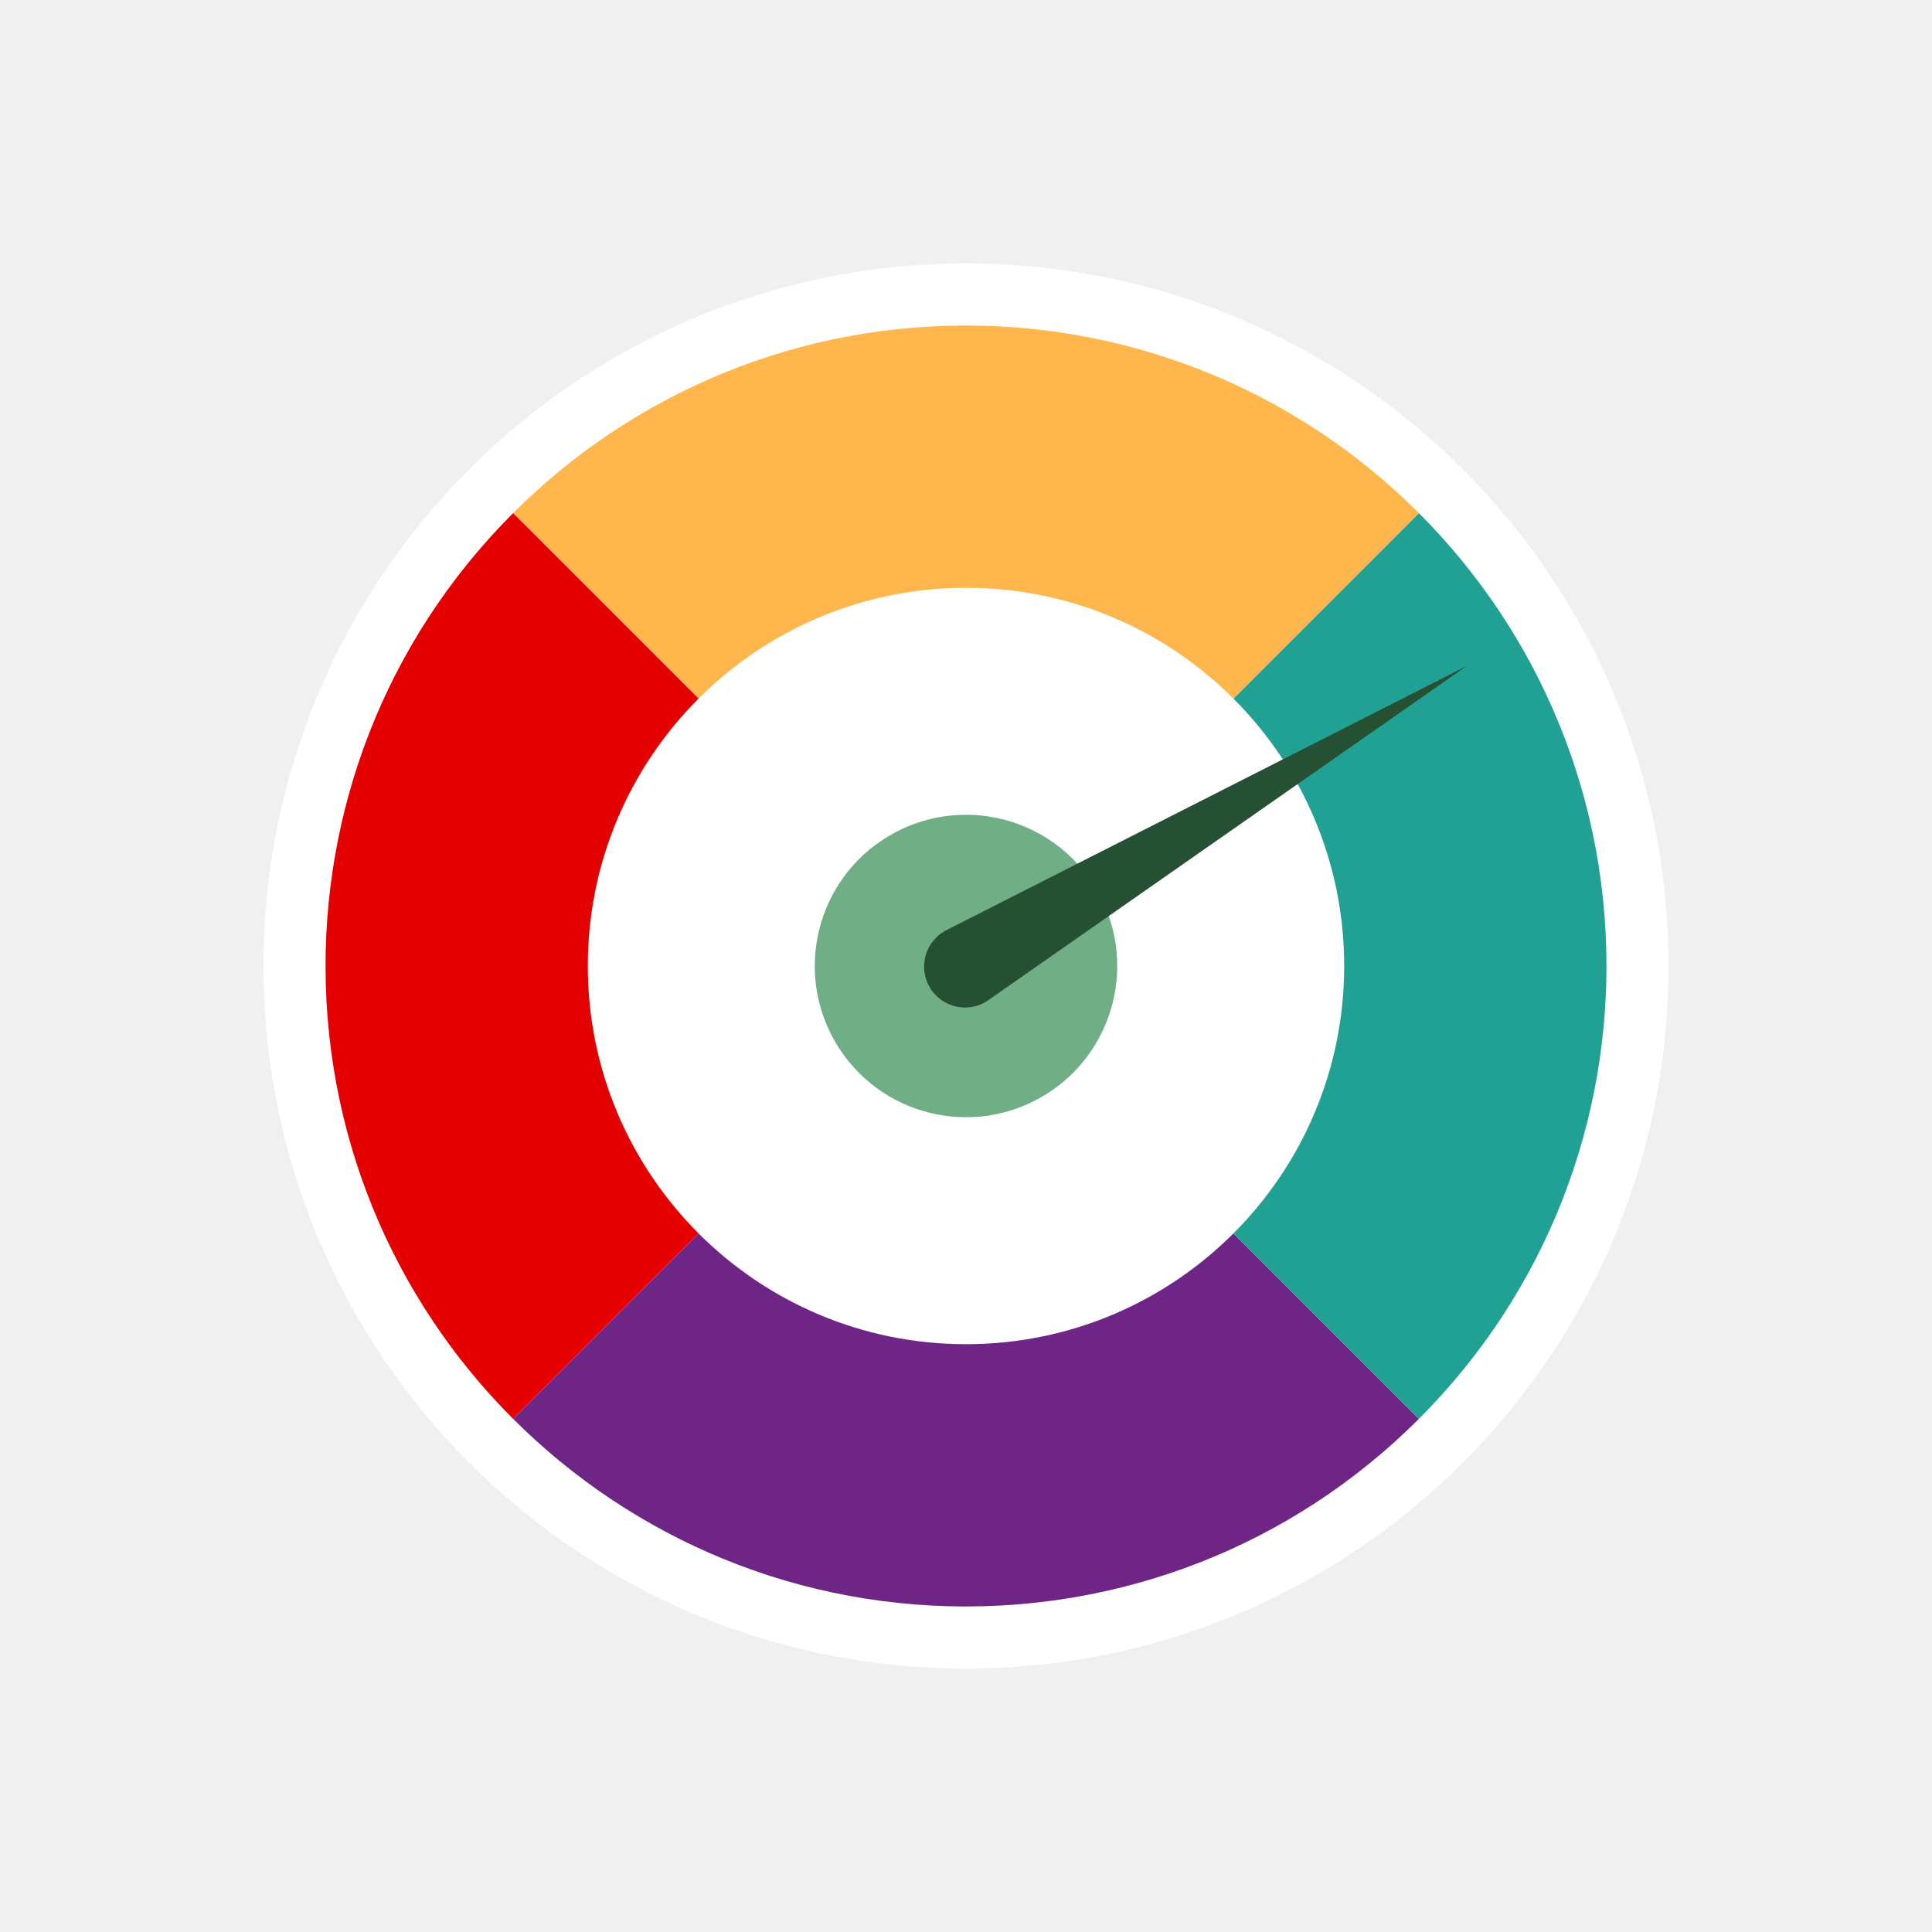
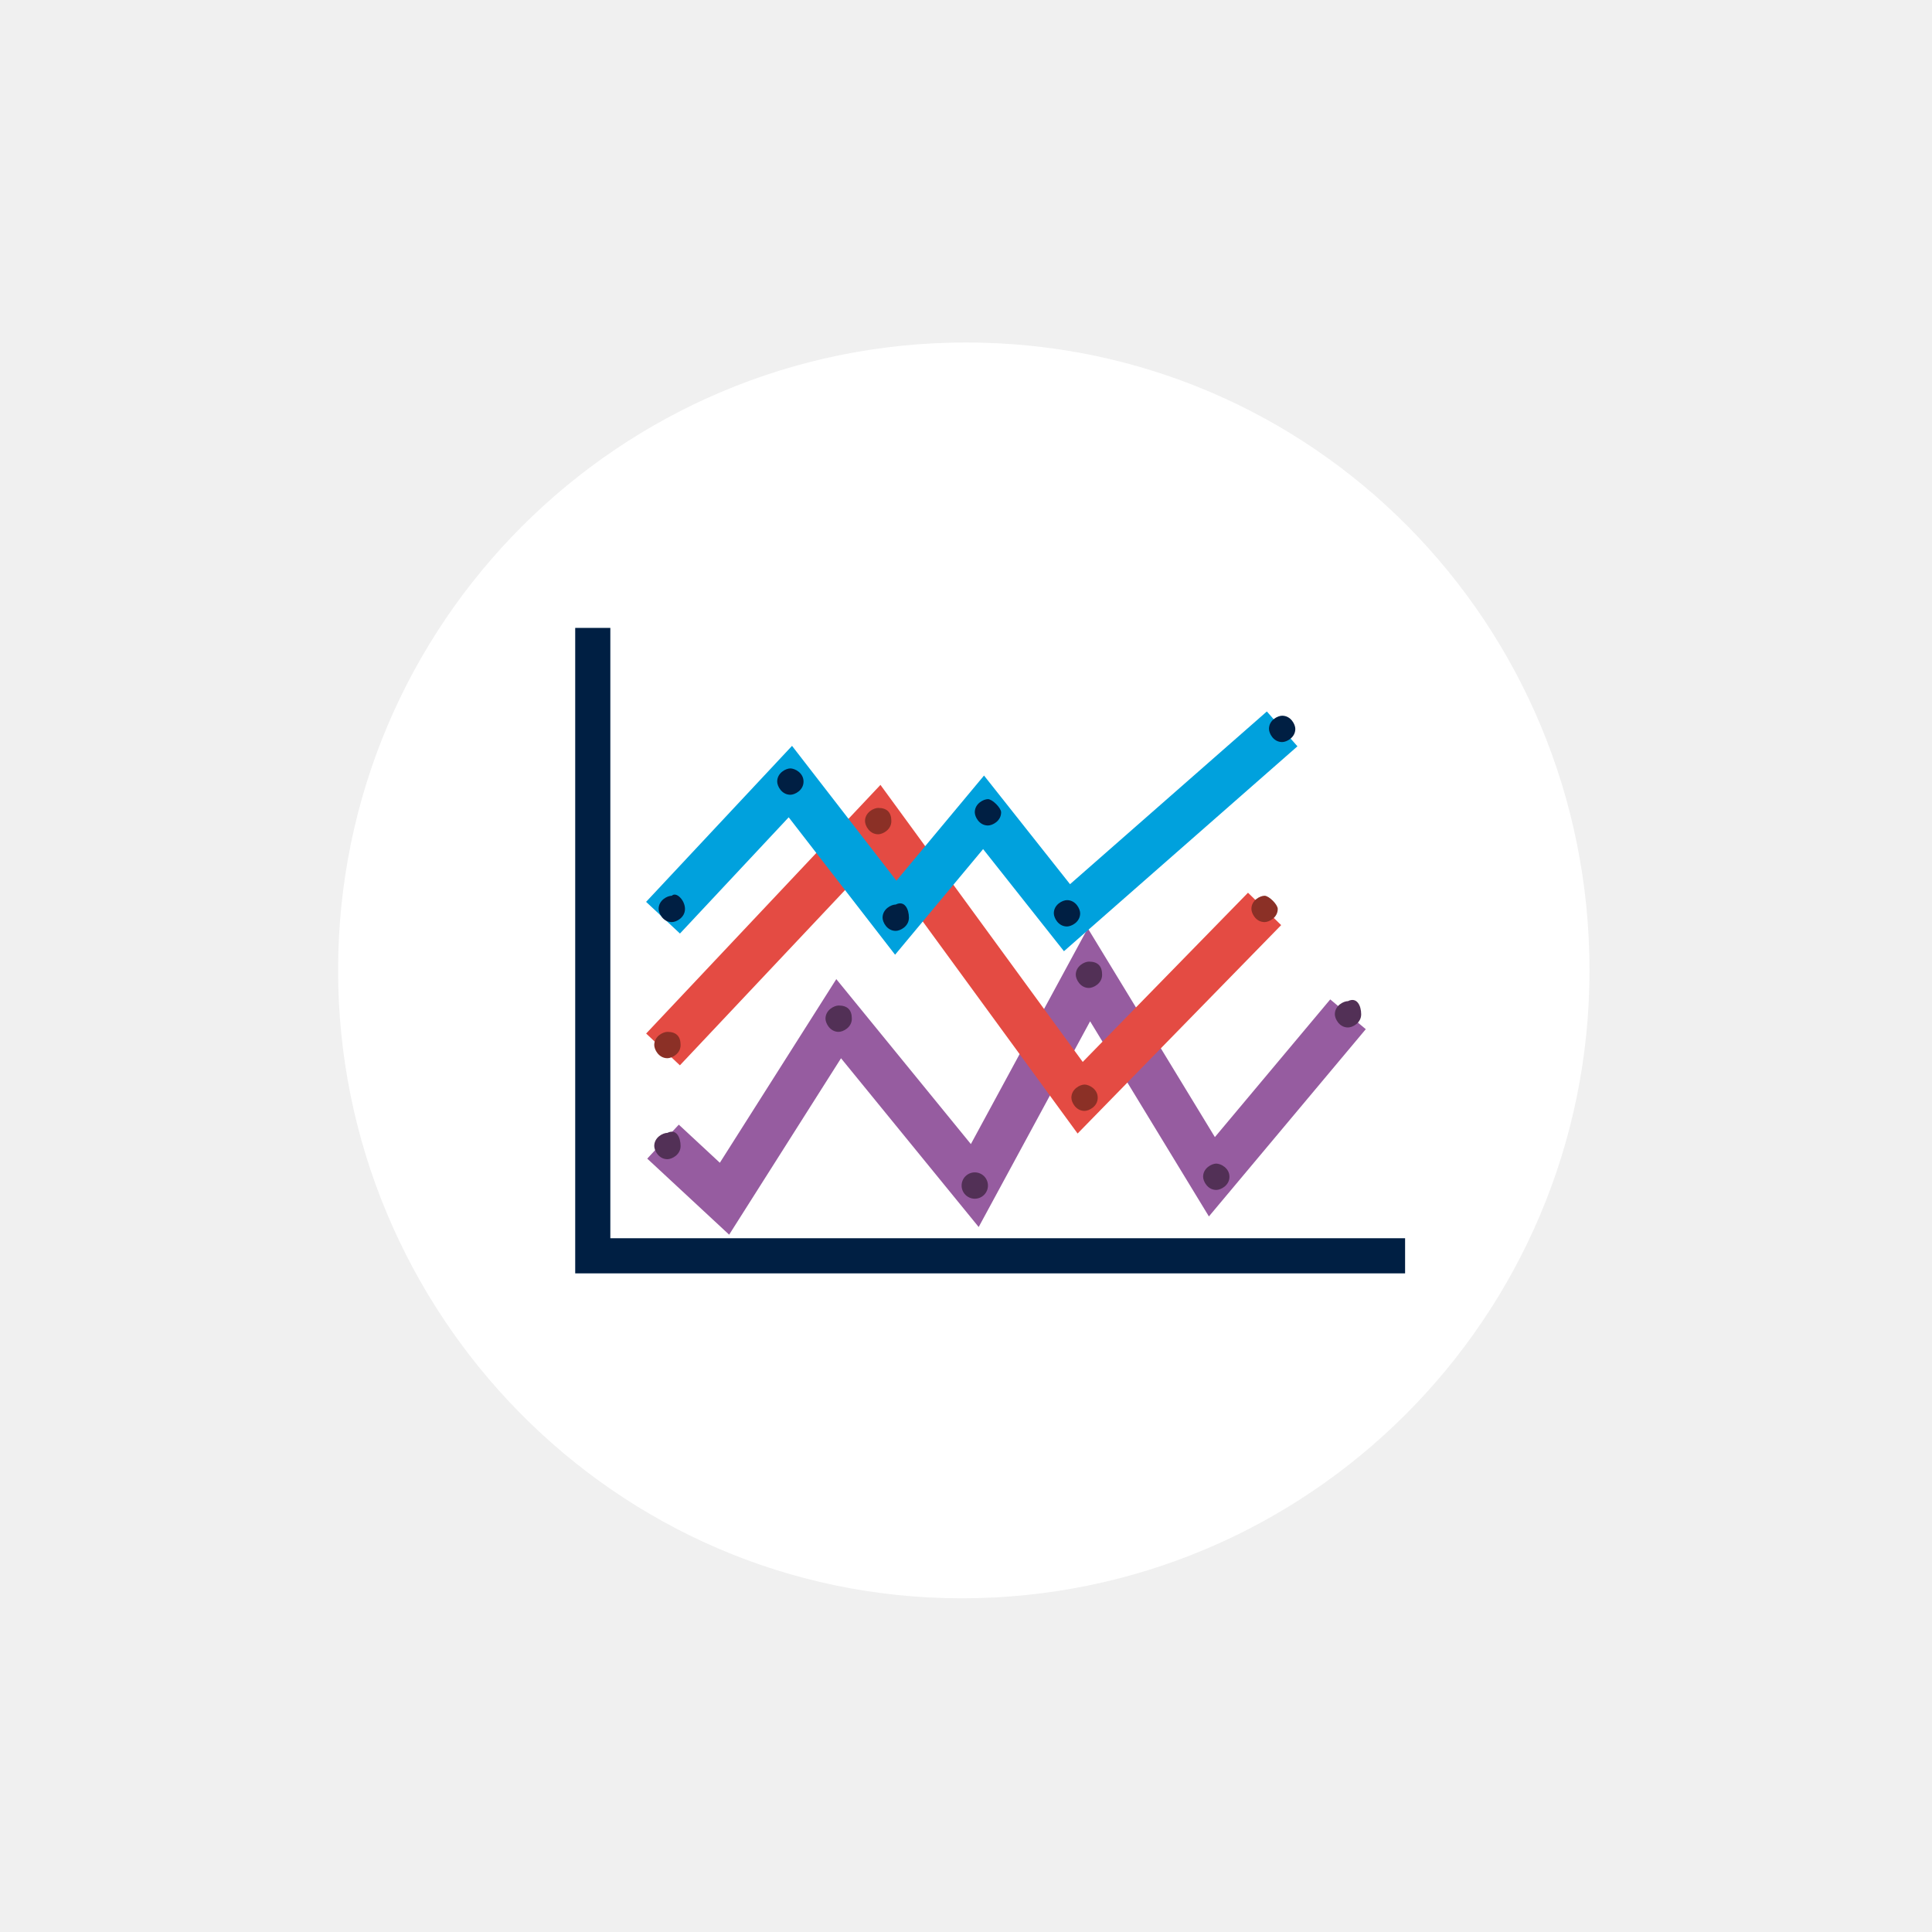
- <svg xmlns="http://www.w3.org/2000/svg" width="44px" height="44px" viewBox="0 0 44 44" version="1.1">
-   <g id="Icon-Figures-selected" stroke="none" stroke-width="1" fill="none" fill-rule="evenodd">
-     <rect id="Rectangle" x="0" y="0" width="44" height="44" />
-     <g id="Group-11" transform="translate(6, 6)">
-       <path d="M32,16 C32,24.837 24.837,32 16,32 C7.163,32 0,24.837 0,16 C0,7.163 7.163,0 16,0 C24.837,0 32,7.163 32,16" id="Fill-47" fill="#FFFFFF" />
-       <path d="M26.056,5.434 C28.847,8.091 30.586,11.842 30.586,16 L16,16 L26.314,5.686 C26.229,5.601 26.143,5.516 26.056,5.434" id="Fill-48" fill="#21A194" />
-       <path d="M15.639,1.418 C19.491,1.323 23.374,2.746 26.314,5.686 L16,16 L16,1.414 C15.879,1.414 15.759,1.415 15.639,1.418" id="Fill-49" fill="#FFB74D" />
-       <path d="M15.639,16.005 C19.491,15.91 23.374,17.332 26.314,20.272 L16,30.586 L16,16 C15.879,16 15.759,16.002 15.639,16.005" id="Fill-49" fill="#6E2585" transform="translate(20.97657, 23.29312) scale(1, -1) translate(-20.97657, -23.29312) " />
-       <path d="M5.434,5.944 C8.091,3.153 11.842,1.414 16,1.414 L16,16 L5.686,5.686 C5.601,5.771 5.517,5.857 5.434,5.944" id="Fill-50" fill="#FFB74D" />
-       <path d="M5.434,20.531 C8.091,17.74 11.842,16 16,16 L16,30.586 L5.686,20.272 C5.601,20.358 5.517,20.444 5.434,20.531" id="Fill-50" fill="#6E2585" transform="translate(10.71693, 23.29312) scale(1, -1) translate(-10.71693, -23.29312) " />
-       <path d="M1.418,16.361 C1.323,12.508 2.746,8.626 5.686,5.686 L16,16 L1.414,16 C1.414,16.121 1.415,16.241 1.418,16.361" id="Fill-51" fill="#E40001" />
-       <path d="M5.944,26.566 C3.153,23.909 1.414,20.158 1.414,16 L16,16 L5.686,26.314 C5.771,26.399 5.857,26.483 5.944,26.566" id="Fill-52" fill="#E40001" />
-       <path d="M30.582,15.639 C30.677,19.492 29.254,23.374 26.314,26.314 L16,16 L30.586,16 C30.586,15.879 30.585,15.759 30.582,15.639" id="Fill-53" fill="#21A194" />
-       <path d="M24.613,16 C24.613,20.757 20.757,24.613 16,24.613 C11.243,24.613 7.387,20.757 7.387,16 C7.387,11.243 11.243,7.387 16,7.387 C20.757,7.387 24.613,11.243 24.613,16" id="Fill-54" fill="#FFFFFF" />
-       <path d="M17.77,18.954 C16.139,19.932 14.023,19.402 13.046,17.77 C12.068,16.138 12.598,14.023 14.23,13.046 C15.861,12.068 17.977,12.598 18.954,14.23 C19.932,15.862 19.402,17.977 17.77,18.954" id="Fill-55" fill="#70AF85" />
-       <path d="M27.399,9.17 L15.555,15.183 C15.074,15.428 14.9,16.029 15.178,16.493 C15.455,16.956 16.068,17.087 16.51,16.777 L27.399,9.17" id="Fill-59" fill="#255033" />
-       <line x1="12.576" y1="26.212" x2="19.491" y2="26.212" id="Fill-60" fill="#2E2E2E" />
+ <svg xmlns="http://www.w3.org/2000/svg" version="1.1" id="Calque_1" x="0px" y="0px" viewBox="0 0 44 44" style="enable-background:new 0 0 44 44;" xml:space="preserve">
+   <style type="text/css">
+ 	.st0{display:none;}
+ 	.st1{display:inline;fill:none;}
+ 	.st2{display:inline;}
+ 	.st3{fill-rule:evenodd;clip-rule:evenodd;fill:#4878C0;stroke:#FFFFFF;}
+ 	.st4{fill-rule:evenodd;clip-rule:evenodd;fill:#FFFFFF;}
+ 	.st5{fill-rule:evenodd;clip-rule:evenodd;fill:#0098E9;stroke:#FFFFFF;}
+ 	.st6{fill-rule:evenodd;clip-rule:evenodd;fill:#0098E9;}
+ 	.st7{fill:none;}
+ 	.st8{fill:#FFFFFF;}
+ 	.st9{fill:#001F43;}
+ 	.st10{fill:none;stroke:#965CA0;stroke-width:1.056;stroke-miterlimit:10;}
+ 	.st11{fill:#523056;}
+ 	.st12{fill:none;stroke:#E44B43;stroke-width:1.056;stroke-miterlimit:10;}
+ 	.st13{fill:#8B3026;}
+ 	.st14{fill:none;stroke:#00A1DD;stroke-width:1.056;stroke-miterlimit:10;}
+ </style>
+   <g id="Icon-Figures-default" class="st0">
+     <rect id="Rectangle" class="st1" width="44" height="44" />
+     <g id="Group" transform="translate(7.413673, 7.41353)" class="st2">
+       <path id="Combined-Shape" class="st3" d="M24.9,4.3L24.6,4c2.8,2.7,4.5,6.4,4.5,10.6v-0.4c0.1,3.9-1.3,7.7-4.3,10.7L14.6,14.6    L24.9,4.3z" />
+       <path id="Combined-Shape_1_" class="st3" d="M4.3,4.3L4,4.5C6.7,1.7,10.4,0,14.6,0h-0.4c3.9-0.1,7.7,1.3,10.7,4.3L14.6,14.6    L4.3,4.3z" />
+       <path id="Combined-Shape_2_" class="st3" d="M14.6,29.2c-0.1,0-0.2,0-0.4,0h0.1c-4.1-0.1-7.7-1.8-10.3-4.5L4.3,25l10.3-10.3    L24.9,25c-2.9,2.9-6.8,4.4-10.7,4.3L14.6,29.2L14.6,29.2z" />
+       <path id="Combined-Shape_3_" class="st3" d="M4.3,4.3l10.3,10.3L4.3,24.9l0,0H4.2C1.6,22.3,0,18.6,0,14.6V15    C-0.1,11.1,1.3,7.2,4.3,4.3z" />
+       <path id="Fill-54" class="st4" d="M23.2,14.6c0,4.8-3.9,8.6-8.6,8.6S6,19.3,6,14.6C6,9.8,9.8,6,14.6,6S23.2,9.8,23.2,14.6" />
+       <path id="Fill-55" class="st5" d="M16.4,17.5c-1.6,1-3.7,0.4-4.7-1.2s-0.4-3.7,1.2-4.7s3.7-0.4,4.7,1.2    C18.5,14.4,18,16.6,16.4,17.5" />
+       <path id="Fill-59" class="st6" d="M26,7.8l-11.8,6c-0.5,0.2-0.7,0.8-0.4,1.3s0.9,0.6,1.3,0.3L26,7.8" />
+       <line id="Fill-60" class="st7" x1="11.2" y1="24.8" x2="18.1" y2="24.8" />
+     </g>
+   </g>
+   <g>
+     <g>
+       <path class="st8" d="M36.2,22.1c0,7.9-6.4,14.3-14.3,14.3S7.7,29.9,7.7,22.1c0-7.9,6.4-14.3,14.3-14.3S36.2,14.2,36.2,22.1z" />
+     </g>
+     <g>
+       <polygon class="st9" points="13.9,28.2 13.9,14.3 13.1,14.3 13.1,29 32,29 32,28.2   " />
+       <g>
+         <polyline class="st10" points="15.1,26 16.5,27.3 19.1,23.2 22.2,27 24.8,22.2 27.6,26.8 30.7,23.1    " />
+         <path class="st11" d="M25.1,22.2c0,0.2-0.2,0.3-0.3,0.3c-0.2,0-0.3-0.2-0.3-0.3c0-0.2,0.2-0.3,0.3-0.3C25,21.9,25.1,22,25.1,22.2     z" />
+         <path class="st11" d="M15.5,26.1c0,0.2-0.2,0.3-0.3,0.3c-0.2,0-0.3-0.2-0.3-0.3c0-0.2,0.2-0.3,0.3-0.3     C15.4,25.7,15.5,25.9,15.5,26.1z" />
+         <circle class="st11" cx="22.2" cy="27" r="0.3" />
+         <path class="st11" d="M28,26.8c0,0.2-0.2,0.3-0.3,0.3c-0.2,0-0.3-0.2-0.3-0.3c0-0.2,0.2-0.3,0.3-0.3C27.8,26.5,28,26.6,28,26.8z" />
+         <path class="st11" d="M31,23.1c0,0.2-0.2,0.3-0.3,0.3c-0.2,0-0.3-0.2-0.3-0.3c0-0.2,0.2-0.3,0.3-0.3C30.9,22.7,31,22.9,31,23.1z" />
+         <path class="st11" d="M19.4,23.2c0,0.2-0.2,0.3-0.3,0.3c-0.2,0-0.3-0.2-0.3-0.3c0-0.2,0.2-0.3,0.3-0.3     C19.3,22.9,19.4,23,19.4,23.2z" />
+       </g>
+       <g>
+         <polyline class="st12" points="15.1,23.9 20,18.7 24.6,25 28.8,20.7    " />
+         <path class="st13" d="M15.5,23.8c0,0.2-0.2,0.3-0.3,0.3c-0.2,0-0.3-0.2-0.3-0.3c0-0.2,0.2-0.3,0.3-0.3     C15.4,23.5,15.5,23.6,15.5,23.8z" />
+         <path class="st13" d="M20.3,18.7c0,0.2-0.2,0.3-0.3,0.3c-0.2,0-0.3-0.2-0.3-0.3c0-0.2,0.2-0.3,0.3-0.3     C20.2,18.4,20.3,18.5,20.3,18.7z" />
+         <path class="st13" d="M25,25c0,0.2-0.2,0.3-0.3,0.3c-0.2,0-0.3-0.2-0.3-0.3c0-0.2,0.2-0.3,0.3-0.3C24.8,24.7,25,24.8,25,25z" />
+         <path class="st13" d="M29.1,20.7c0,0.2-0.2,0.3-0.3,0.3c-0.2,0-0.3-0.2-0.3-0.3c0-0.2,0.2-0.3,0.3-0.3     C28.9,20.4,29.1,20.6,29.1,20.7z" />
+       </g>
+       <g>
+         <polyline class="st14" points="15.1,20.9 18,17.8 20.4,20.9 22.4,18.5 24.3,20.9 29.2,16.6    " />
+         <path class="st9" d="M15.6,20.7c0,0.2-0.2,0.3-0.3,0.3c-0.2,0-0.3-0.2-0.3-0.3c0-0.2,0.2-0.3,0.3-0.3     C15.4,20.3,15.6,20.5,15.6,20.7z" />
+         <path class="st9" d="M18.3,17.8c0,0.2-0.2,0.3-0.3,0.3c-0.2,0-0.3-0.2-0.3-0.3c0-0.2,0.2-0.3,0.3-0.3     C18.1,17.5,18.3,17.6,18.3,17.8z" />
+         <path class="st9" d="M20.7,20.9c0,0.2-0.2,0.3-0.3,0.3c-0.2,0-0.3-0.2-0.3-0.3c0-0.2,0.2-0.3,0.3-0.3     C20.6,20.5,20.7,20.7,20.7,20.9z" />
+         <path class="st9" d="M22.8,18.5c0,0.2-0.2,0.3-0.3,0.3c-0.2,0-0.3-0.2-0.3-0.3c0-0.2,0.2-0.3,0.3-0.3     C22.6,18.2,22.8,18.4,22.8,18.5z" />
+         <path class="st9" d="M24.6,20.8c0,0.2-0.2,0.3-0.3,0.3c-0.2,0-0.3-0.2-0.3-0.3c0-0.2,0.2-0.3,0.3-0.3     C24.5,20.5,24.6,20.7,24.6,20.8z" />
+         <path class="st9" d="M29.5,16.6c0,0.2-0.2,0.3-0.3,0.3c-0.2,0-0.3-0.2-0.3-0.3c0-0.2,0.2-0.3,0.3-0.3     C29.4,16.3,29.5,16.5,29.5,16.6z" />
+       </g>
    </g>
  </g>
</svg>
